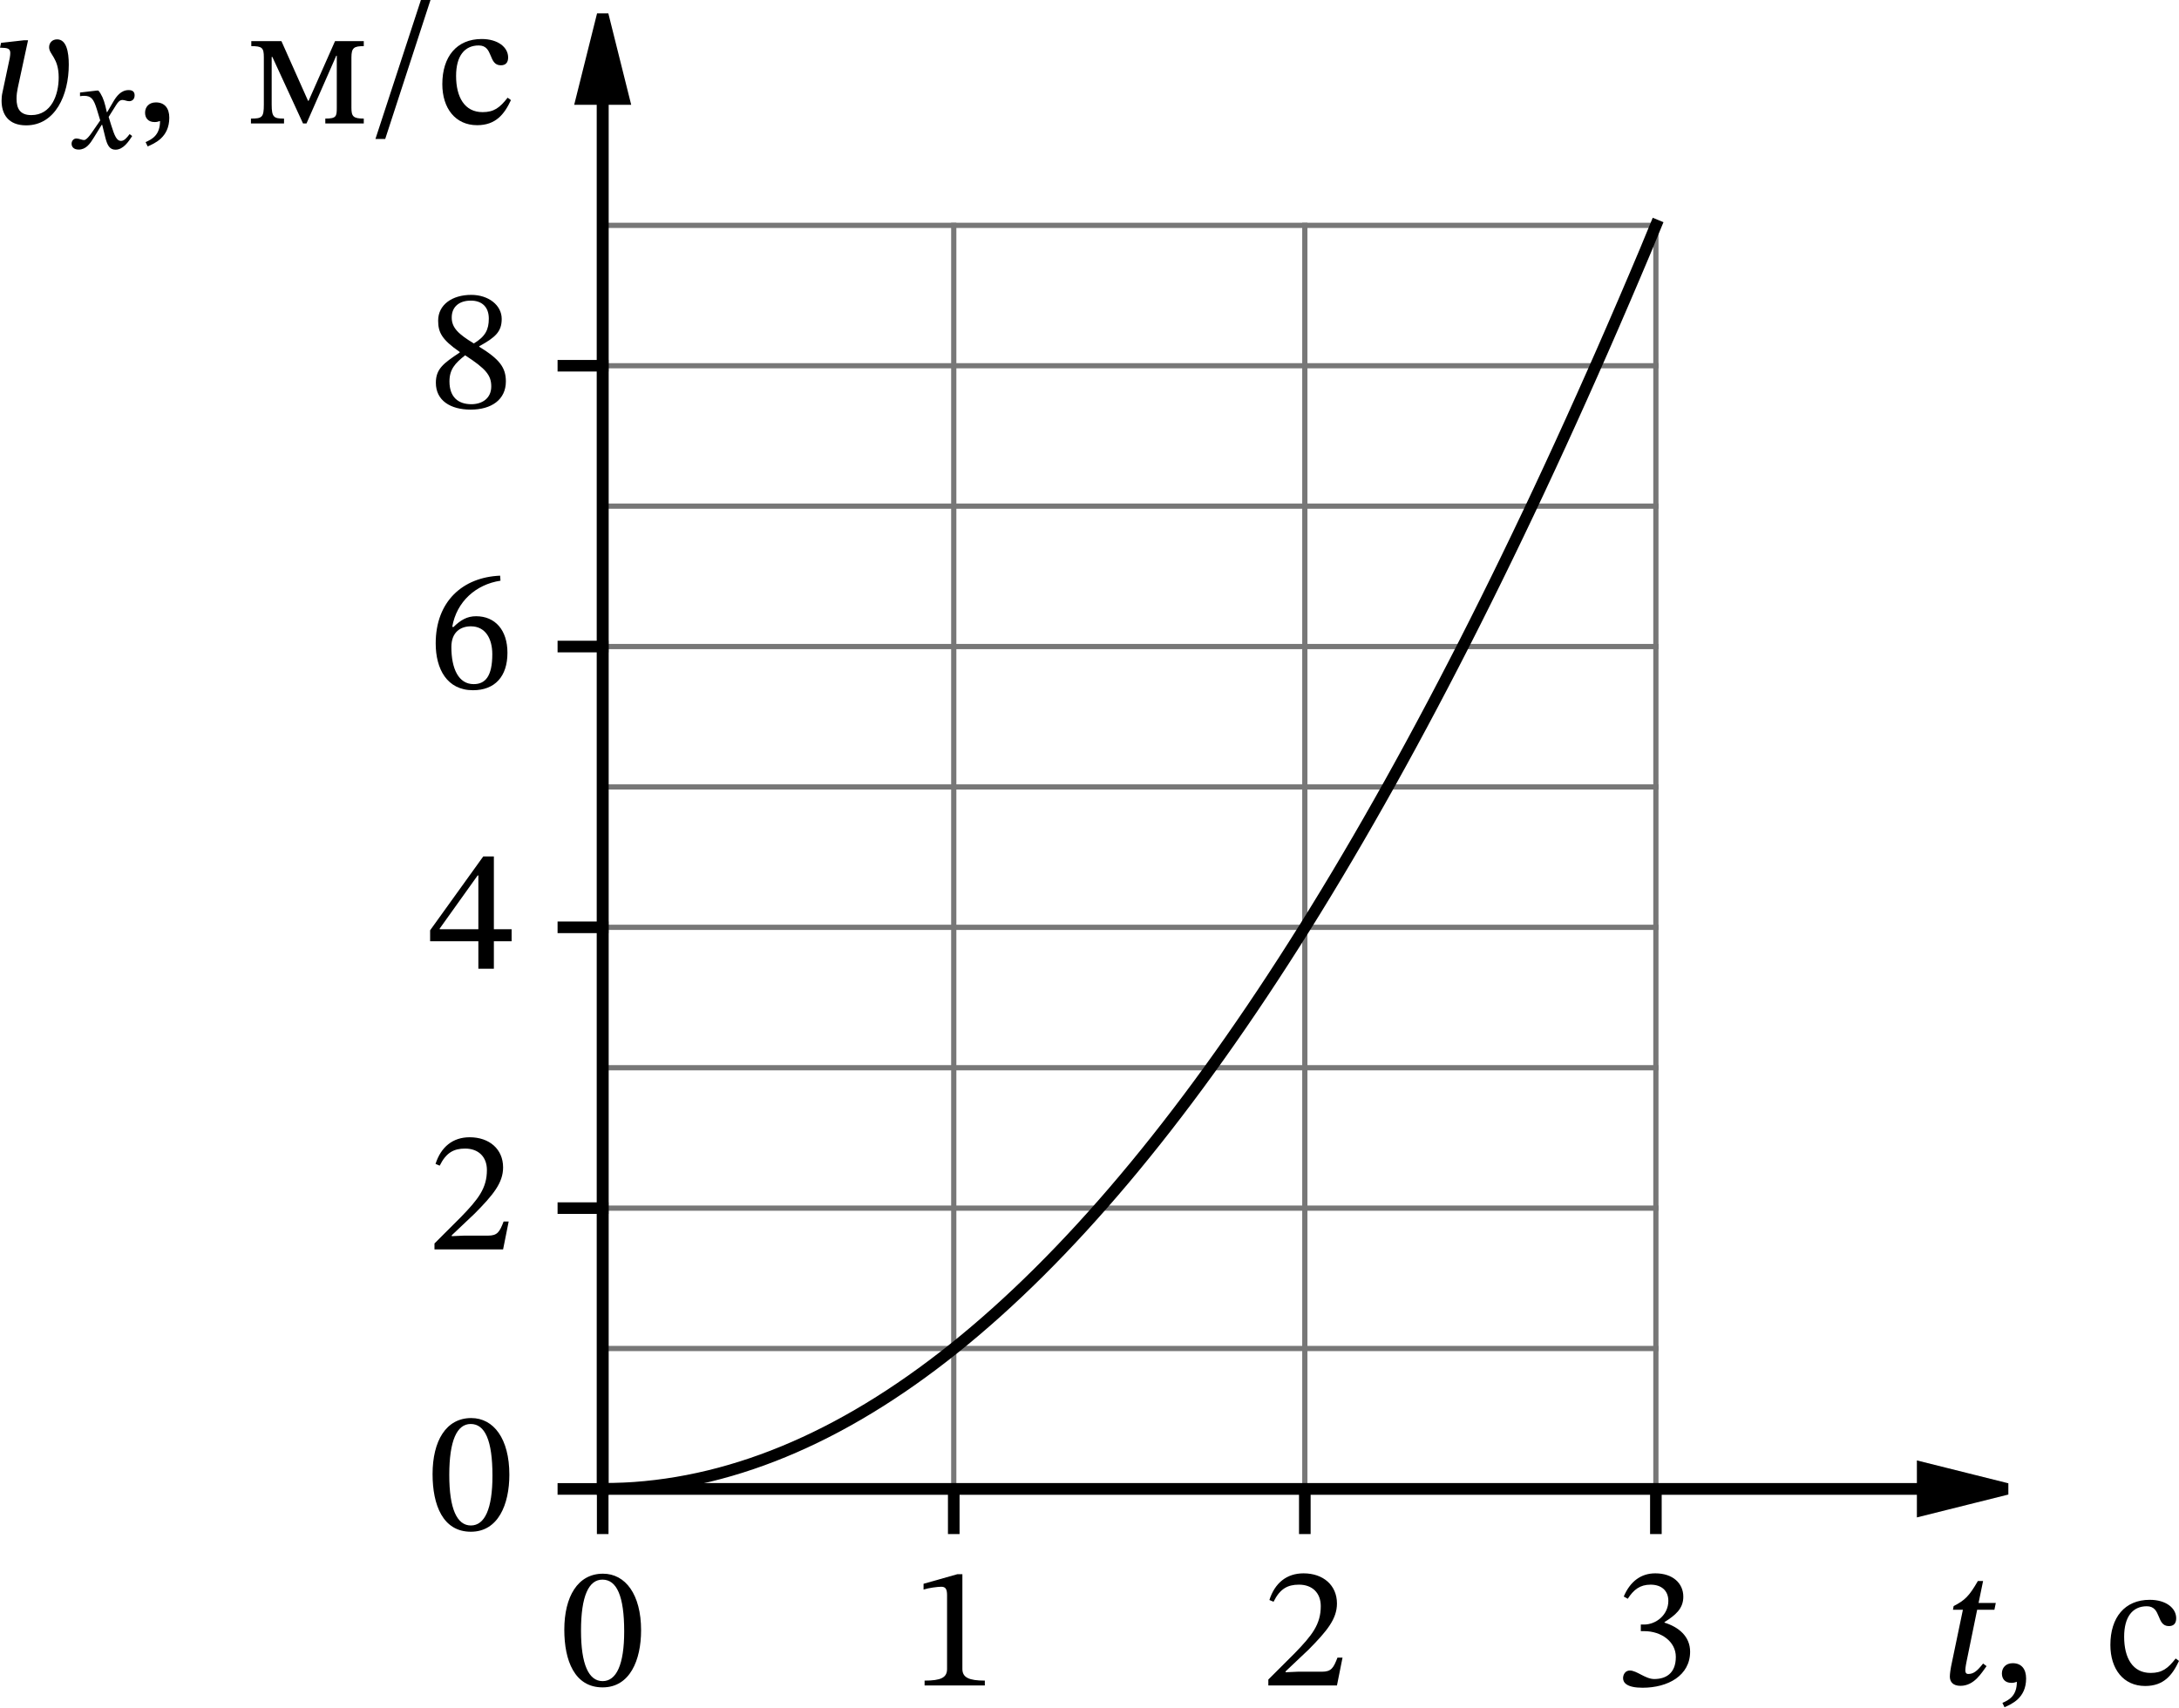
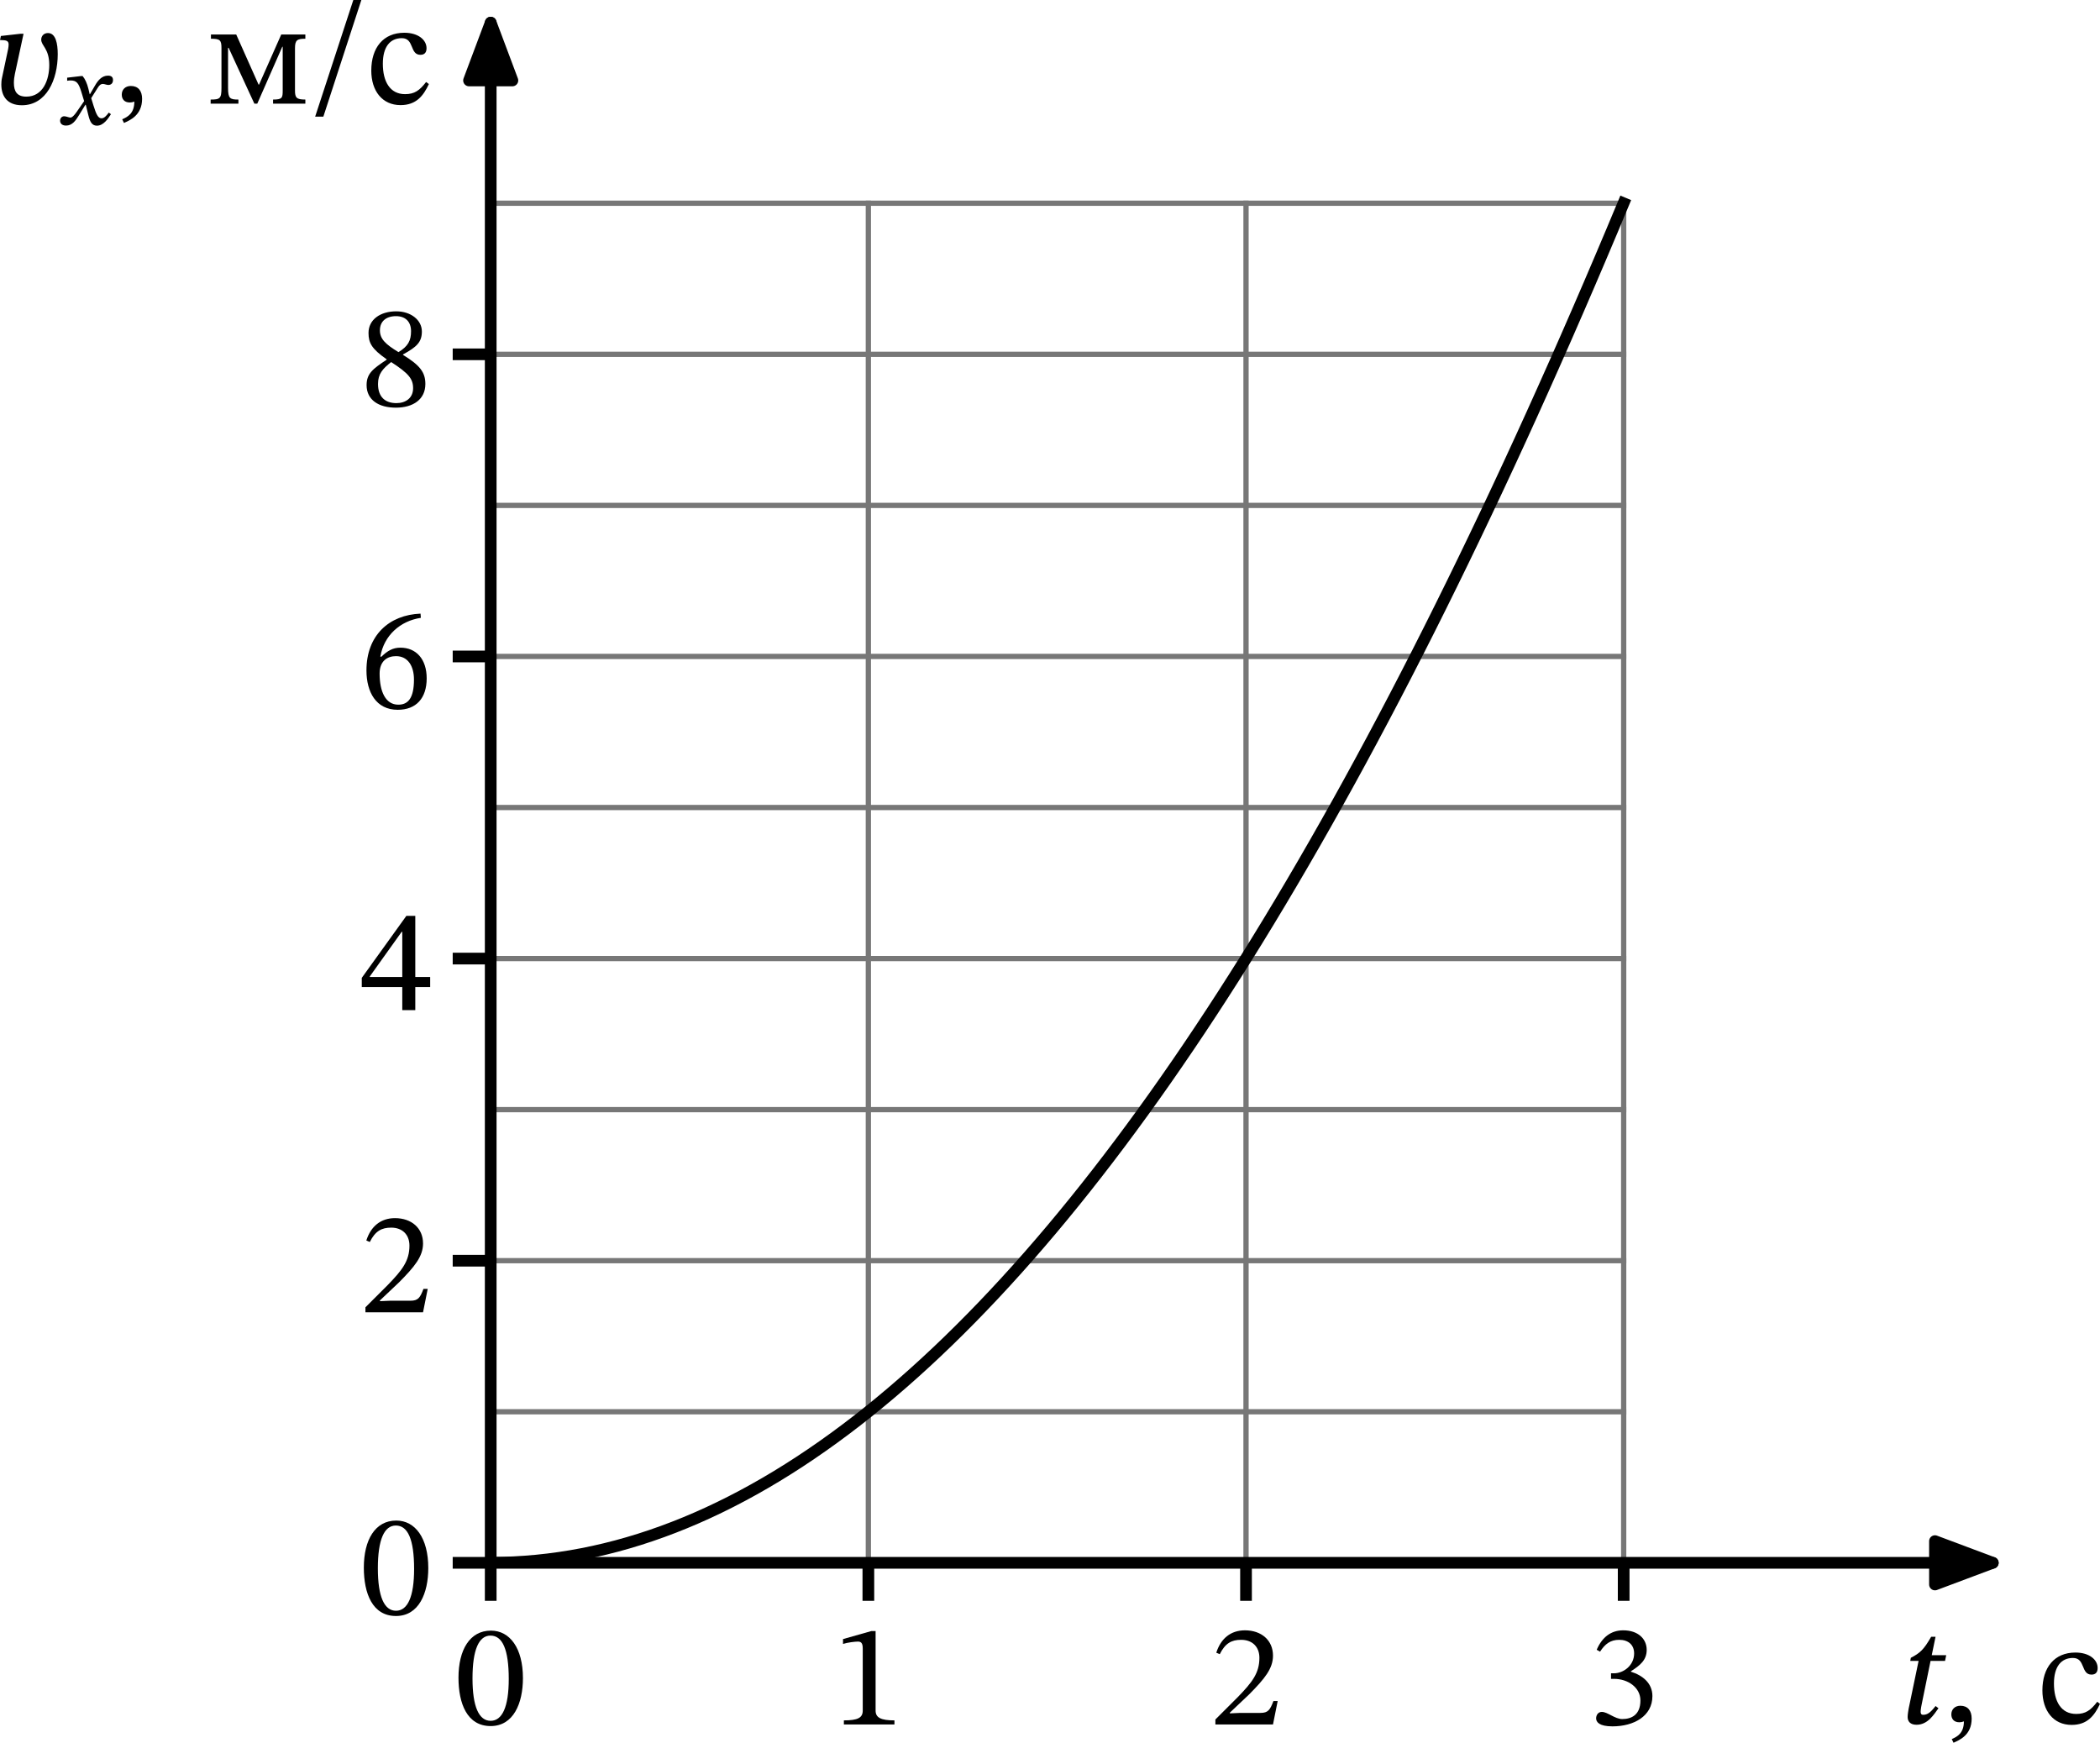
- <svg xmlns="http://www.w3.org/2000/svg" xmlns:xlink="http://www.w3.org/1999/xlink" width="375.392pt" height="294.176pt" viewBox="0 0 375.392 294.176" version="1.1" id="svg44">
+ <svg xmlns="http://www.w3.org/2000/svg" xmlns:xlink="http://www.w3.org/1999/xlink" width="359.163pt" height="298.06pt" viewBox="0 0 359.163 298.06" version="1.1" id="svg46">
  <defs id="defs1">
    <style type="text/css" id="style1">*{stroke-linejoin: round; stroke-linecap: butt}</style>
  </defs>
-   <g id="figure_1" transform="translate(-9.089063,-16.75493)">
+   <g id="figure_1" transform="translate(-8.774219,-7.098437)">
    <g id="axes_1">
      <g id="line2d_1">
-         <path d="M 173.4,273.312 V 55.584" style="fill:none;stroke:#777777;stroke-width:0.9;stroke-linecap:square" id="path3" />
+         <path d="M 157.29,274.385 V 41.86" style="fill:none;stroke:#777777;stroke-width:0.9;stroke-linecap:square" id="path3" />
      </g>
      <g id="line2d_2">
-         <path d="M 233.88,273.312 V 55.584" style="fill:none;stroke:#777777;stroke-width:0.9;stroke-linecap:square" id="path4" />
+         <path d="M 221.881,274.385 V 41.86" style="fill:none;stroke:#777777;stroke-width:0.9;stroke-linecap:square" id="path4" />
      </g>
      <g id="line2d_3">
-         <path d="M 294.36,273.312 V 55.584" style="fill:none;stroke:#777777;stroke-width:0.9;stroke-linecap:square" id="path5" />
+         <path d="M 286.471,274.385 V 41.86" style="fill:none;stroke:#777777;stroke-width:0.9;stroke-linecap:square" id="path5" />
      </g>
      <g id="line2d_4">
-         <path d="M 112.92,249.12 H 294.36" style="fill:none;stroke:#777777;stroke-width:0.9;stroke-linecap:square" id="path6" />
+         <path d="M 92.7,248.549 H 286.471" style="fill:none;stroke:#777777;stroke-width:0.9;stroke-linecap:square" id="path6" />
      </g>
      <g id="line2d_5">
-         <path d="M 112.92,224.928 H 294.36" style="fill:none;stroke:#777777;stroke-width:0.9;stroke-linecap:square" id="path7" />
+         <path d="M 92.7,222.713 H 286.471" style="fill:none;stroke:#777777;stroke-width:0.9;stroke-linecap:square" id="path7" />
      </g>
      <g id="line2d_6">
-         <path d="M 112.92,200.736 H 294.36" style="fill:none;stroke:#777777;stroke-width:0.9;stroke-linecap:square" id="path8" />
+         <path d="M 92.7,196.877 H 286.471" style="fill:none;stroke:#777777;stroke-width:0.9;stroke-linecap:square" id="path8" />
      </g>
      <g id="line2d_7">
-         <path d="M 112.92,176.544 H 294.36" style="fill:none;stroke:#777777;stroke-width:0.9;stroke-linecap:square" id="path9" />
+         <path d="M 92.7,171.041 H 286.471" style="fill:none;stroke:#777777;stroke-width:0.9;stroke-linecap:square" id="path9" />
      </g>
      <g id="line2d_8">
-         <path d="M 112.92,152.352 H 294.36" style="fill:none;stroke:#777777;stroke-width:0.9;stroke-linecap:square" id="path10" />
+         <path d="M 92.7,145.205 H 286.471" style="fill:none;stroke:#777777;stroke-width:0.9;stroke-linecap:square" id="path10" />
      </g>
      <g id="line2d_9">
-         <path d="M 112.92,128.16 H 294.36" style="fill:none;stroke:#777777;stroke-width:0.9;stroke-linecap:square" id="path11" />
+         <path d="M 92.7,119.369 H 286.471" style="fill:none;stroke:#777777;stroke-width:0.9;stroke-linecap:square" id="path11" />
      </g>
      <g id="line2d_10">
-         <path d="M 112.92,103.968 H 294.36" style="fill:none;stroke:#777777;stroke-width:0.9;stroke-linecap:square" id="path12" />
+         <path d="M 92.7,93.533 H 286.471" style="fill:none;stroke:#777777;stroke-width:0.9;stroke-linecap:square" id="path12" />
      </g>
      <g id="line2d_11">
-         <path d="M 112.92,79.776 H 294.36" style="fill:none;stroke:#777777;stroke-width:0.9;stroke-linecap:square" id="path13" />
+         <path d="M 92.7,67.696 H 286.471" style="fill:none;stroke:#777777;stroke-width:0.9;stroke-linecap:square" id="path13" />
      </g>
      <g id="line2d_12">
-         <path d="M 112.92,55.584 H 294.36" style="fill:none;stroke:#777777;stroke-width:0.9;stroke-linecap:square" id="path14" />
-       </g>
-       <g id="matplotlib.axis_1" />
-       <g id="matplotlib.axis_2" />
-       <g id="line2d_13">
-         <path d="m 112.92,273.312 1.833,-0.022 1.833,-0.067 1.833,-0.111 1.833,-0.156 1.833,-0.2 1.833,-0.244 1.833,-0.289 1.833,-0.333 1.833,-0.378 1.833,-0.422 1.833,-0.467 1.833,-0.511 1.833,-0.555 1.833,-0.6 1.833,-0.644 1.833,-0.689 1.833,-0.733 1.833,-0.778 1.833,-0.822 1.833,-0.866 1.833,-0.911 1.833,-0.955 1.833,-1 1.833,-1.044 1.833,-1.089 1.833,-1.133 1.833,-1.177 1.833,-1.222 1.833,-1.266 1.833,-1.311 1.833,-1.355 1.833,-1.4 1.833,-1.444 1.833,-1.488 1.833,-1.533 1.833,-1.577 1.833,-1.622 1.833,-1.666 1.833,-1.711 1.833,-1.755 1.833,-1.799 1.833,-1.844 1.833,-1.888 1.833,-1.933 1.833,-1.977 1.833,-2.022 1.833,-2.066 1.833,-2.11 1.833,-2.155 1.833,-2.199 1.833,-2.244 1.833,-2.288 1.833,-2.333 1.833,-2.377 1.833,-2.421 1.833,-2.466 1.833,-2.51 1.833,-2.555 1.833,-2.599 1.833,-2.644 1.833,-2.688 1.833,-2.732 1.833,-2.777 1.833,-2.821 1.833,-2.866 1.833,-2.91 1.833,-2.955 1.833,-2.999 1.833,-3.043 1.833,-3.088 1.833,-3.132 1.833,-3.177 1.833,-3.221 1.833,-3.266 1.833,-3.31 1.833,-3.354 1.833,-3.399 1.833,-3.443 1.833,-3.488 1.833,-3.532 1.833,-3.577 1.833,-3.621 1.833,-3.665 1.833,-3.71 1.833,-3.754 1.833,-3.799 1.833,-3.843 1.833,-3.888 1.833,-3.932 1.833,-3.976 1.833,-4.021 1.833,-4.065 1.833,-4.11 1.833,-4.154 1.833,-4.199 1.833,-4.243 1.833,-4.287 1.833,-4.332 L 294.36,55.584" clip-path="url(#p87533d46c9)" style="fill:none;stroke:#000000;stroke-width:2;stroke-linecap:square" id="path15" />
-       </g>
-       <g id="line2d_14">
-         <path d="m 112.92,273.796 v 6.29" style="fill:none;stroke:#000000;stroke-width:2;stroke-linecap:square" id="path16" />
-       </g>
-       <g id="line2d_15">
-         <path d="m 173.4,273.796 v 6.29" style="fill:none;stroke:#000000;stroke-width:2;stroke-linecap:square" id="path17" />
-       </g>
-       <g id="line2d_16">
-         <path d="m 233.88,273.796 v 6.29" style="fill:none;stroke:#000000;stroke-width:2;stroke-linecap:square" id="path18" />
-       </g>
-       <g id="line2d_17">
-         <path d="m 294.36,273.796 v 6.29" style="fill:none;stroke:#000000;stroke-width:2;stroke-linecap:square" id="path19" />
-       </g>
-       <g id="line2d_18">
-         <path d="M 106.146,273.312 H 112.92" style="fill:none;stroke:#000000;stroke-width:2;stroke-linecap:square" id="path20" />
-       </g>
-       <g id="line2d_19">
-         <path d="M 106.146,224.928 H 112.92" style="fill:none;stroke:#000000;stroke-width:2;stroke-linecap:square" id="path21" />
-       </g>
-       <g id="line2d_20">
-         <path d="M 106.146,176.544 H 112.92" style="fill:none;stroke:#000000;stroke-width:2;stroke-linecap:square" id="path22" />
-       </g>
-       <g id="line2d_21">
-         <path d="M 106.146,128.16 H 112.92" style="fill:none;stroke:#000000;stroke-width:2;stroke-linecap:square" id="path23" />
-       </g>
-       <g id="line2d_22">
-         <path d="M 106.146,79.776 H 112.92" style="fill:none;stroke:#000000;stroke-width:2;stroke-linecap:square" id="path24" />
-       </g>
-       <g id="text_1">
-         <g transform="matrix(0.3,0,0,-0.3,105.495,307.1808)" id="g24">
-           <defs id="defs24">
-             <path id="STIXTwoText-Regular-30" d="m 1581,-70 c 1005,0 1414,1004 1414,2099 0,1318 -576,2080 -1401,2080 C 666,4109 173,3264 173,2048 173,915 550,-70 1581,-70 Z m 0,230 c -512,0 -794,614 -794,1856 0,1267 282,1875 787,1875 525,0 800,-601 800,-1901 C 2374,762 2086,160 1581,160 Z" transform="scale(0.015625)" />
-           </defs>
-           <use xlink:href="#STIXTwoText-Regular-30" id="use24" />
-         </g>
-       </g>
-       <g id="text_2">
-         <g transform="matrix(0.3,0,0,-0.3,165.975,307.1808)" id="g25">
-           <defs id="defs25">
-             <path id="STIXTwoText-Regular-31" d="m 2726,0 v 179 c -588,0 -825,115 -825,429 V 4090 H 1715 L 474,3738 v -212 c 198,64 524,103 652,103 160,0 212,-90 212,-314 V 608 C 1338,288 1114,179 512,179 V 0 Z" transform="scale(0.015625)" />
-           </defs>
-           <use xlink:href="#STIXTwoText-Regular-31" id="use25" />
-         </g>
-       </g>
-       <g id="text_3">
-         <g transform="matrix(0.3,0,0,-0.3,226.455,307.1808)" id="g26">
-           <defs id="defs26">
-             <path id="STIXTwoText-Regular-32" d="m 2765,0 205,1024 H 2784 C 2637,640 2554,506 2214,506 H 1325 L 877,486 v 32 l 845,800 c 678,685 1043,1127 1043,1696 0,672 -506,1108 -1229,1108 -621,0 -1056,-359 -1254,-980 l 153,-64 c 237,480 519,628 935,628 492,0 800,-308 800,-788 0,-672 -320,-1075 -954,-1728 L 243,218 V 0 Z" transform="scale(0.015625)" />
-           </defs>
-           <use xlink:href="#STIXTwoText-Regular-32" id="use26" />
-         </g>
-       </g>
-       <g id="text_4">
-         <g transform="matrix(0.3,0,0,-0.3,286.935,307.1808)" id="g27">
-           <defs id="defs27">
-             <path id="STIXTwoText-Regular-33" d="m 1094,-83 c 935,0 1748,448 1748,1325 0,569 -429,908 -941,1068 v 20 c 403,256 691,492 691,934 0,486 -378,858 -1030,858 -525,0 -922,-295 -1159,-852 l 147,-83 c 218,339 455,519 839,519 397,0 653,-218 653,-596 0,-518 -455,-870 -890,-870 h -122 v -243 h 128 c 615,0 1159,-378 1159,-947 C 2317,422 1926,237 1523,237 1197,237 883,550 627,550 461,550 378,403 378,269 378,102 518,-83 1094,-83 Z" transform="scale(0.015625)" />
-           </defs>
-           <use xlink:href="#STIXTwoText-Regular-33" id="use27" />
-         </g>
-       </g>
-       <g id="text_5">
-         <g transform="matrix(0.3,0,0,-0.3,82.8,280.6011)" id="g28">
-           <use xlink:href="#STIXTwoText-Regular-30" transform="translate(0,0.796875)" id="use28" />
-         </g>
-       </g>
-       <g id="text_6">
-         <g transform="matrix(0.3,0,0,-0.3,82.8,232.2171)" id="g29">
-           <use xlink:href="#STIXTwoText-Regular-32" transform="translate(0,0.59375)" id="use29" />
-         </g>
-       </g>
-       <g id="text_7">
-         <g transform="matrix(0.3,0,0,-0.3,82.8,183.8331)" id="g30">
-           <defs id="defs29">
-             <path id="STIXTwoText-Regular-34" d="m 2426,0 v 1011 h 652 v 442 H 2426 V 4128 H 2035 L 83,1414 V 1011 H 1856 V 0 Z M 435,1478 1830,3430 h 26 V 1453 H 435 Z" transform="scale(0.015625)" />
-           </defs>
-           <use xlink:href="#STIXTwoText-Regular-34" transform="translate(0,0.5)" id="use30" />
-         </g>
-       </g>
-       <g id="text_8">
-         <g transform="matrix(0.3,0,0,-0.3,82.8,135.4491)" id="g31">
-           <defs id="defs30">
-             <path id="STIXTwoText-Regular-36" d="m 1658,-77 c 806,0 1267,506 1267,1376 0,839 -455,1344 -1152,1344 -333,0 -570,-141 -832,-397 l -45,7 c 160,934 877,1561 1773,1696 l -13,185 C 1280,4077 288,3187 288,1645 288,704 704,-77 1658,-77 Z m 25,224 c -557,0 -819,570 -819,1363 0,557 346,762 717,762 531,0 787,-448 787,-1024 0,-813 -256,-1101 -685,-1101 z" transform="scale(0.015625)" />
-           </defs>
-           <use xlink:href="#STIXTwoText-Regular-36" transform="translate(0,0.40625)" id="use31" />
-         </g>
-       </g>
-       <g id="text_9">
-         <g transform="matrix(0.3,0,0,-0.3,82.8,87.06506)" id="g32">
-           <defs id="defs31">
-             <path id="STIXTwoText-Regular-38" d="m 1574,-77 c 762,0 1293,365 1293,1037 0,512 -237,819 -979,1274 v 19 c 595,326 826,537 826,1005 0,505 -487,883 -1120,883 -704,0 -1216,-365 -1216,-947 0,-436 140,-698 793,-1152 v -20 C 576,1626 294,1421 294,909 294,256 832,-77 1574,-77 Z m -204,1997 c 768,-499 960,-736 960,-1146 0,-435 -333,-652 -730,-652 -486,0 -806,262 -806,838 0,442 204,666 576,960 z m 320,435 c -570,346 -813,576 -813,954 0,390 269,621 704,621 409,0 659,-237 659,-660 0,-409 -128,-659 -550,-915 z" transform="scale(0.015625)" />
-           </defs>
-           <use xlink:href="#STIXTwoText-Regular-38" transform="translate(0,0.296875)" id="use32" />
-         </g>
-       </g>
-       <g id="text_10">
-         <g transform="matrix(0.3,0,0,-0.3,343.38,307.1808)" id="g36">
-           <defs id="defs32">
-             <path id="STIXTwoText-Italic-74" d="m 736,-58 c 506,0 774,474 960,724 l -128,96 C 1344,474 1210,378 1024,378 c -90,0 -109,64 -109,134 0,109 45,320 45,320 l 390,1907 h 634 l 51,250 h -633 l 166,806 H 1376 C 1056,3238 896,3085 486,2874 L 461,2739 H 826 L 390,646 C 378,582 346,390 346,282 346,83 467,-58 736,-58 Z" transform="scale(0.015625)" />
-             <path id="STIXTwoText-Regular-2c" d="m 448,-845 c 256,115 794,333 794,1056 0,352 -173,563 -493,563 C 493,774 352,602 352,397 352,211 454,51 704,51 c 70,0 128,13 198,39 0,-519 -294,-672 -531,-775 z" transform="scale(0.015625)" />
-             <path id="STIXTwoText-Regular-20" transform="scale(0.015625)" d="" />
-             <path id="STIXTwoText-Regular-441" d="M 2611,947 C 2323,576 2106,416 1690,416 c -660,0 -973,550 -973,1331 0,736 313,1120 832,1120 550,0 339,-729 813,-729 179,0 268,102 268,288 0,371 -371,678 -972,678 C 736,3104 211,2451 211,1446 211,557 691,-64 1491,-64 c 685,0 999,403 1242,922 z" transform="scale(0.015625)" />
-           </defs>
-           <use xlink:href="#STIXTwoText-Italic-74" transform="translate(0,0.703125)" id="use33" />
-           <use xlink:href="#STIXTwoText-Regular-2c" transform="translate(29.79999,0.703125)" id="use34" />
-           <use xlink:href="#STIXTwoText-Regular-20" transform="translate(70.79997,0.703125)" id="use35" />
-           <use xlink:href="#STIXTwoText-Regular-441" transform="translate(94.29995,0.703125)" id="use36" />
-         </g>
-       </g>
-       <g id="text_11">
-         <g transform="matrix(0.3,0,0,-0.3,7.2,38.05492)" id="g43">
-           <defs id="defs36">
-             <path id="STIXTwoText-Italic-28b" d="m 1363,-70 c 1069,0 1568,1113 1568,2233 0,474 -89,928 -429,928 -185,0 -294,-134 -294,-288 0,-275 352,-384 352,-1113 0,-640 -269,-1383 -1005,-1383 -403,0 -544,224 -544,602 0,141 19,275 45,397 l 378,1753 h -141 l -851,-96 -39,-179 h 32 c 243,-6 346,-26 346,-198 0,-45 -7,-109 -19,-180 L 493,1139 C 467,1030 461,915 461,838 461,339 710,-70 1363,-70 Z" transform="scale(0.015625)" />
-             <path id="STIXTwoText-Italic-78" d="m 2067,-64 c 416,0 698,442 877,717 L 2810,755 C 2656,550 2522,397 2355,397 c -217,0 -333,249 -512,825 l -134,436 390,620 c 109,180 205,269 339,269 109,0 224,-64 346,-64 147,0 288,90 288,307 0,173 -90,276 -314,276 -403,0 -646,-333 -812,-621 l -314,-538 h -19 l -77,327 c -83,345 -211,627 -365,806 h -96 L 205,2938 v -192 c 83,12 141,19 211,19 384,0 506,-173 672,-704 L 1267,1472 806,806 C 557,448 442,442 416,442 c -102,0 -269,83 -397,83 -160,0 -256,-135 -256,-275 0,-148 96,-308 371,-308 384,0 596,301 800,634 l 410,666 h 26 l 160,-647 c 102,-416 224,-659 537,-659 z" transform="scale(0.015625)" />
-             <path id="STIXTwoText-Regular-43c" d="m 1331,0 v 179 c -371,0 -454,45 -454,512 v 1754 h 25 L 2029,0 h 128 l 1094,2490 h 19 V 576 c 0,-320 -19,-397 -422,-397 V 0 h 1414 v 179 c -390,0 -454,83 -454,397 v 1850 c 0,358 96,416 454,416 v 185 H 3206 L 2234,832 h -20 L 1235,3027 H 128 v -185 c 397,0 461,-58 461,-410 V 691 C 589,224 525,179 115,179 V 0 Z" transform="scale(0.015625)" />
-             <path id="STIXTwoText-Regular-2f" d="M 589,-570 2253,4538 H 1901 L 230,-570 Z" transform="scale(0.015625)" />
-           </defs>
-           <use xlink:href="#STIXTwoText-Italic-28b" transform="translate(0,0.09375)" id="use37" />
-           <use xlink:href="#STIXTwoText-Italic-78" transform="matrix(0.7,0,0,0.7,49.99999,-14.27812)" id="use38" />
-           <use xlink:href="#STIXTwoText-Regular-2c" transform="translate(84.10529,0.09375)" id="use39" />
-           <use xlink:href="#STIXTwoText-Regular-20" transform="translate(125.1053,0.09375)" id="use40" />
-           <use xlink:href="#STIXTwoText-Regular-43c" transform="translate(148.6053,0.09375)" id="use41" />
-           <use xlink:href="#STIXTwoText-Regular-2f" transform="translate(218.3052,0.09375)" id="use42" />
-           <use xlink:href="#STIXTwoText-Regular-441" transform="translate(257.0052,0.09375)" id="use43" />
-         </g>
+         <path d="M 92.7,41.86 H 286.471" style="fill:none;stroke:#777777;stroke-width:0.9;stroke-linecap:square" id="path14" />
+       </g>
+       <g id="matplotlib.axis_1">
+         <g id="xtick_1">
+           <g id="line2d_13">
+             <defs id="defs14">
+               <path id="md3012170c8" d="M 0,0 V 6.5" style="stroke:#000000;stroke-width:2" />
+             </defs>
+             <g id="g14">
+               <use xlink:href="#md3012170c8" x="92.7" y="274.385" style="stroke:#000000;stroke-width:2" id="use14" />
+             </g>
+           </g>
+           <g id="text_1">
+             <g transform="matrix(0.25,0,0,-0.25,86.5125,302.0338)" id="g15">
+               <defs id="defs15">
+                 <path id="STIXTwoText-Regular-30" d="m 1581,-70 c 1005,0 1414,1004 1414,2099 0,1318 -576,2080 -1401,2080 C 666,4109 173,3264 173,2048 173,915 550,-70 1581,-70 Z m 0,230 c -512,0 -794,614 -794,1856 0,1267 282,1875 787,1875 525,0 800,-601 800,-1901 C 2374,762 2086,160 1581,160 Z" transform="scale(0.015625)" />
+               </defs>
+               <use xlink:href="#STIXTwoText-Regular-30" id="use15" />
+             </g>
+           </g>
+         </g>
+         <g id="xtick_2">
+           <g id="line2d_14">
+             <g id="g16">
+               <use xlink:href="#md3012170c8" x="157.29" y="274.385" style="stroke:#000000;stroke-width:2" id="use16" />
+             </g>
+           </g>
+           <g id="text_2">
+             <g transform="matrix(0.25,0,0,-0.25,151.1028,302.0338)" id="g17">
+               <defs id="defs16">
+                 <path id="STIXTwoText-Regular-31" d="m 2726,0 v 179 c -588,0 -825,115 -825,429 V 4090 H 1715 L 474,3738 v -212 c 198,64 524,103 652,103 160,0 212,-90 212,-314 V 608 C 1338,288 1114,179 512,179 V 0 Z" transform="scale(0.015625)" />
+               </defs>
+               <use xlink:href="#STIXTwoText-Regular-31" id="use17" />
+             </g>
+           </g>
+         </g>
+         <g id="xtick_3">
+           <g id="line2d_15">
+             <g id="g18">
+               <use xlink:href="#md3012170c8" x="221.881" y="274.385" style="stroke:#000000;stroke-width:2" id="use18" />
+             </g>
+           </g>
+           <g id="text_3">
+             <g transform="matrix(0.25,0,0,-0.25,215.6931,302.0338)" id="g19">
+               <defs id="defs18">
+                 <path id="STIXTwoText-Regular-32" d="m 2765,0 205,1024 H 2784 C 2637,640 2554,506 2214,506 H 1325 L 877,486 v 32 l 845,800 c 678,685 1043,1127 1043,1696 0,672 -506,1108 -1229,1108 -621,0 -1056,-359 -1254,-980 l 153,-64 c 237,480 519,628 935,628 492,0 800,-308 800,-788 0,-672 -320,-1075 -954,-1728 L 243,218 V 0 Z" transform="scale(0.015625)" />
+               </defs>
+               <use xlink:href="#STIXTwoText-Regular-32" id="use19" />
+             </g>
+           </g>
+         </g>
+         <g id="xtick_4">
+           <g id="line2d_16">
+             <g id="g20">
+               <use xlink:href="#md3012170c8" x="286.471" y="274.385" style="stroke:#000000;stroke-width:2" id="use20" />
+             </g>
+           </g>
+           <g id="text_4">
+             <g transform="matrix(0.25,0,0,-0.25,280.2834,302.0338)" id="g21">
+               <defs id="defs20">
+                 <path id="STIXTwoText-Regular-33" d="m 1094,-83 c 935,0 1748,448 1748,1325 0,569 -429,908 -941,1068 v 20 c 403,256 691,492 691,934 0,486 -378,858 -1030,858 -525,0 -922,-295 -1159,-852 l 147,-83 c 218,339 455,519 839,519 397,0 653,-218 653,-596 0,-518 -455,-870 -890,-870 h -122 v -243 h 128 c 615,0 1159,-378 1159,-947 C 2317,422 1926,237 1523,237 1197,237 883,550 627,550 461,550 378,403 378,269 378,102 518,-83 1094,-83 Z" transform="scale(0.015625)" />
+               </defs>
+               <use xlink:href="#STIXTwoText-Regular-33" id="use21" />
+             </g>
+           </g>
+         </g>
+         <g id="xtick_5">
+           <g id="line2d_17" />
+           <g id="text_5">
+             <g transform="matrix(0.25,0,0,-0.25,333.6862,302.0338)" id="g25">
+               <defs id="defs21">
+                 <path id="STIXTwoText-Italic-74" d="m 736,-58 c 506,0 774,474 960,724 l -128,96 C 1344,474 1210,378 1024,378 c -90,0 -109,64 -109,134 0,109 45,320 45,320 l 390,1907 h 634 l 51,250 h -633 l 166,806 H 1376 C 1056,3238 896,3085 486,2874 L 461,2739 H 826 L 390,646 C 378,582 346,390 346,282 346,83 467,-58 736,-58 Z" transform="scale(0.015625)" />
+                 <path id="STIXTwoText-Regular-2c" d="m 448,-845 c 256,115 794,333 794,1056 0,352 -173,563 -493,563 C 493,774 352,602 352,397 352,211 454,51 704,51 c 70,0 128,13 198,39 0,-519 -294,-672 -531,-775 z" transform="scale(0.015625)" />
+                 <path id="STIXTwoText-Regular-20" transform="scale(0.015625)" d="" />
+                 <path id="STIXTwoText-Regular-441" d="M 2611,947 C 2323,576 2106,416 1690,416 c -660,0 -973,550 -973,1331 0,736 313,1120 832,1120 550,0 339,-729 813,-729 179,0 268,102 268,288 0,371 -371,678 -972,678 C 736,3104 211,2451 211,1446 211,557 691,-64 1491,-64 c 685,0 999,403 1242,922 z" transform="scale(0.015625)" />
+               </defs>
+               <use xlink:href="#STIXTwoText-Italic-74" transform="translate(0,0.703125)" id="use22" />
+               <use xlink:href="#STIXTwoText-Regular-2c" transform="translate(29.79999,0.703125)" id="use23" />
+               <use xlink:href="#STIXTwoText-Regular-20" transform="translate(70.79997,0.703125)" id="use24" />
+               <use xlink:href="#STIXTwoText-Regular-441" transform="translate(94.29995,0.703125)" id="use25" />
+             </g>
+           </g>
+         </g>
+       </g>
+       <g id="matplotlib.axis_2">
+         <g id="ytick_1">
+           <g id="line2d_18">
+             <defs id="defs25">
+               <path id="mbbebad84de" d="M 0,0 H -6.5" style="stroke:#000000;stroke-width:2" />
+             </defs>
+             <g id="g26">
+               <use xlink:href="#mbbebad84de" x="92.7" y="274.385" style="stroke:#000000;stroke-width:2" id="use26" />
+             </g>
+           </g>
+           <g id="text_6">
+             <g transform="matrix(0.25,0,0,-0.25,70.325,283.2096)" id="g27">
+               <use xlink:href="#STIXTwoText-Regular-30" id="use27" />
+             </g>
+           </g>
+         </g>
+         <g id="ytick_2">
+           <g id="line2d_19">
+             <g id="g28">
+               <use xlink:href="#mbbebad84de" x="92.7" y="222.713" style="stroke:#000000;stroke-width:2" id="use28" />
+             </g>
+           </g>
+           <g id="text_7">
+             <g transform="matrix(0.25,0,0,-0.25,70.325,231.5374)" id="g29">
+               <use xlink:href="#STIXTwoText-Regular-32" id="use29" />
+             </g>
+           </g>
+         </g>
+         <g id="ytick_3">
+           <g id="line2d_20">
+             <g id="g30">
+               <use xlink:href="#mbbebad84de" x="92.7" y="171.041" style="stroke:#000000;stroke-width:2" id="use30" />
+             </g>
+           </g>
+           <g id="text_8">
+             <g transform="matrix(0.25,0,0,-0.25,70.325,179.8651)" id="g31">
+               <defs id="defs30">
+                 <path id="STIXTwoText-Regular-34" d="m 2426,0 v 1011 h 652 v 442 H 2426 V 4128 H 2035 L 83,1414 V 1011 H 1856 V 0 Z M 435,1478 1830,3430 h 26 V 1453 H 435 Z" transform="scale(0.015625)" />
+               </defs>
+               <use xlink:href="#STIXTwoText-Regular-34" id="use31" />
+             </g>
+           </g>
+         </g>
+         <g id="ytick_4">
+           <g id="line2d_21">
+             <g id="g32">
+               <use xlink:href="#mbbebad84de" x="92.7" y="119.369" style="stroke:#000000;stroke-width:2" id="use32" />
+             </g>
+           </g>
+           <g id="text_9">
+             <g transform="matrix(0.25,0,0,-0.25,70.325,128.1929)" id="g33">
+               <defs id="defs32">
+                 <path id="STIXTwoText-Regular-36" d="m 1658,-77 c 806,0 1267,506 1267,1376 0,839 -455,1344 -1152,1344 -333,0 -570,-141 -832,-397 l -45,7 c 160,934 877,1561 1773,1696 l -13,185 C 1280,4077 288,3187 288,1645 288,704 704,-77 1658,-77 Z m 25,224 c -557,0 -819,570 -819,1363 0,557 346,762 717,762 531,0 787,-448 787,-1024 0,-813 -256,-1101 -685,-1101 z" transform="scale(0.015625)" />
+               </defs>
+               <use xlink:href="#STIXTwoText-Regular-36" id="use33" />
+             </g>
+           </g>
+         </g>
+         <g id="ytick_5">
+           <g id="line2d_22">
+             <g id="g34">
+               <use xlink:href="#mbbebad84de" x="92.7" y="67.696" style="stroke:#000000;stroke-width:2" id="use34" />
+             </g>
+           </g>
+           <g id="text_10">
+             <g transform="matrix(0.25,0,0,-0.25,70.325,76.52067)" id="g35">
+               <defs id="defs34">
+                 <path id="STIXTwoText-Regular-38" d="m 1574,-77 c 762,0 1293,365 1293,1037 0,512 -237,819 -979,1274 v 19 c 595,326 826,537 826,1005 0,505 -487,883 -1120,883 -704,0 -1216,-365 -1216,-947 0,-436 140,-698 793,-1152 v -20 C 576,1626 294,1421 294,909 294,256 832,-77 1574,-77 Z m -204,1997 c 768,-499 960,-736 960,-1146 0,-435 -333,-652 -730,-652 -486,0 -806,262 -806,838 0,442 204,666 576,960 z m 320,435 c -570,346 -813,576 -813,954 0,390 269,621 704,621 409,0 659,-237 659,-660 0,-409 -128,-659 -550,-915 z" transform="scale(0.015625)" />
+               </defs>
+               <use xlink:href="#STIXTwoText-Regular-38" id="use35" />
+             </g>
+           </g>
+         </g>
+         <g id="ytick_6">
+           <g id="line2d_23" />
+           <g id="text_11">
+             <g transform="matrix(0.25,0,0,-0.25,7.2,24.84844)" id="g42">
+               <defs id="defs35">
+                 <path id="STIXTwoText-Italic-28b" d="m 1363,-70 c 1069,0 1568,1113 1568,2233 0,474 -89,928 -429,928 -185,0 -294,-134 -294,-288 0,-275 352,-384 352,-1113 0,-640 -269,-1383 -1005,-1383 -403,0 -544,224 -544,602 0,141 19,275 45,397 l 378,1753 h -141 l -851,-96 -39,-179 h 32 c 243,-6 346,-26 346,-198 0,-45 -7,-109 -19,-180 L 493,1139 C 467,1030 461,915 461,838 461,339 710,-70 1363,-70 Z" transform="scale(0.015625)" />
+                 <path id="STIXTwoText-Italic-78" d="m 2067,-64 c 416,0 698,442 877,717 L 2810,755 C 2656,550 2522,397 2355,397 c -217,0 -333,249 -512,825 l -134,436 390,620 c 109,180 205,269 339,269 109,0 224,-64 346,-64 147,0 288,90 288,307 0,173 -90,276 -314,276 -403,0 -646,-333 -812,-621 l -314,-538 h -19 l -77,327 c -83,345 -211,627 -365,806 h -96 L 205,2938 v -192 c 83,12 141,19 211,19 384,0 506,-173 672,-704 L 1267,1472 806,806 C 557,448 442,442 416,442 c -102,0 -269,83 -397,83 -160,0 -256,-135 -256,-275 0,-148 96,-308 371,-308 384,0 596,301 800,634 l 410,666 h 26 l 160,-647 c 102,-416 224,-659 537,-659 z" transform="scale(0.015625)" />
+                 <path id="STIXTwoText-Regular-43c" d="m 1331,0 v 179 c -371,0 -454,45 -454,512 v 1754 h 25 L 2029,0 h 128 l 1094,2490 h 19 V 576 c 0,-320 -19,-397 -422,-397 V 0 h 1414 v 179 c -390,0 -454,83 -454,397 v 1850 c 0,358 96,416 454,416 v 185 H 3206 L 2234,832 h -20 L 1235,3027 H 128 v -185 c 397,0 461,-58 461,-410 V 691 C 589,224 525,179 115,179 V 0 Z" transform="scale(0.015625)" />
+                 <path id="STIXTwoText-Regular-2f" d="M 589,-570 2253,4538 H 1901 L 230,-570 Z" transform="scale(0.015625)" />
+               </defs>
+               <use xlink:href="#STIXTwoText-Italic-28b" transform="translate(0,0.09375)" id="use36" />
+               <use xlink:href="#STIXTwoText-Italic-78" transform="matrix(0.7,0,0,0.7,49.99999,-14.27812)" id="use37" />
+               <use xlink:href="#STIXTwoText-Regular-2c" transform="translate(84.10529,0.09375)" id="use38" />
+               <use xlink:href="#STIXTwoText-Regular-20" transform="translate(125.1053,0.09375)" id="use39" />
+               <use xlink:href="#STIXTwoText-Regular-43c" transform="translate(148.6053,0.09375)" id="use40" />
+               <use xlink:href="#STIXTwoText-Regular-2f" transform="translate(218.3052,0.09375)" id="use41" />
+               <use xlink:href="#STIXTwoText-Regular-441" transform="translate(257.0052,0.09375)" id="use42" />
+             </g>
+           </g>
+         </g>
+       </g>
+       <g id="line2d_24">
+         <path d="m 92.7,274.385 1.957,-0.024 1.957,-0.071 1.957,-0.119 1.957,-0.166 1.957,-0.214 1.957,-0.261 1.957,-0.308 1.957,-0.356 1.957,-0.403 1.957,-0.451 1.957,-0.498 1.957,-0.546 1.957,-0.593 1.957,-0.641 1.957,-0.688 1.957,-0.735 1.957,-0.783 1.957,-0.83 1.957,-0.878 1.957,-0.925 1.957,-0.973 1.957,-1.02 1.957,-1.068 1.957,-1.115 1.957,-1.163 1.957,-1.21 1.957,-1.257 1.957,-1.305 1.957,-1.352 1.957,-1.4 1.957,-1.447 1.957,-1.495 1.957,-1.542 1.957,-1.59 1.957,-1.637 1.957,-1.684 1.957,-1.732 1.957,-1.779 1.957,-1.827 1.957,-1.874 1.957,-1.922 1.957,-1.969 1.957,-2.017 1.957,-2.064 1.957,-2.111 1.957,-2.159 1.957,-2.206 1.957,-2.254 1.957,-2.301 1.957,-2.349 1.957,-2.396 1.957,-2.444 1.957,-2.491 1.957,-2.539 1.957,-2.586 1.957,-2.633 1.957,-2.681 1.957,-2.728 1.957,-2.776 1.957,-2.823 1.957,-2.871 1.957,-2.918 1.957,-2.966 1.957,-3.013 1.957,-3.06 1.957,-3.108 1.957,-3.155 1.957,-3.203 1.957,-3.25 1.957,-3.298 1.957,-3.345 1.957,-3.393 1.957,-3.44 1.957,-3.488 1.957,-3.535 1.957,-3.582 1.957,-3.63 1.957,-3.677 1.957,-3.725 1.957,-3.772 1.957,-3.82 1.957,-3.867 1.957,-3.915 1.957,-3.962 1.957,-4.009 1.957,-4.057 1.957,-4.104 1.957,-4.152 1.957,-4.199 1.957,-4.247 1.957,-4.294 1.957,-4.342 1.957,-4.389 1.957,-4.437 1.957,-4.484 1.957,-4.531 1.957,-4.579 1.957,-4.626 1.957,-4.674" clip-path="url(#p0cb944e07e)" style="fill:none;stroke:#000000;stroke-width:2;stroke-linecap:square" id="path42" />
      </g>
      <g id="patch_3">
-         <path d="m 354.84,273.312 -14.515,3.629 v -3.617 H 112.92 v -0.024 h 227.405 v -3.617 z" style="stroke:#000000;stroke-width:2;stroke-linejoin:miter" id="path43" />
+         <path d="m 92.7,274.385 q 129.181,0 256.899,0" style="fill:none;stroke:#000000;stroke-width:2;stroke-linecap:round" id="path43" />
+         <path d="m 339.711,270.677 9.888,3.708 -9.888,3.708 z" style="stroke:#000000;stroke-width:2;stroke-linecap:round" id="path44" />
      </g>
      <g id="patch_4">
-         <path d="m 112.92,19.296 3.629,14.515 h -3.599 V 273.312 h -0.06 V 33.811 h -3.599 z" style="stroke:#000000;stroke-width:2;stroke-linejoin:miter" id="path44" />
+         <path d="m 92.7,274.385 q 0,-133.056 0,-263.415" style="fill:none;stroke:#000000;stroke-width:2;stroke-linecap:round" id="path45" />
+         <path d="m 88.992,20.858 3.708,-9.888 3.708,9.888 z" style="stroke:#000000;stroke-width:2;stroke-linecap:round" id="path46" />
      </g>
    </g>
  </g>
-   <defs id="defs44">
-     <clipPath id="p87533d46c9">
-       <rect x="112.92" y="7.2" width="241.92" height="266.112" id="rect44" />
+   <defs id="defs46">
+     <clipPath id="p0cb944e07e">
+       <rect x="92.7" y="8.273" width="258.361" height="266.112" id="rect46" />
    </clipPath>
  </defs>
</svg>
